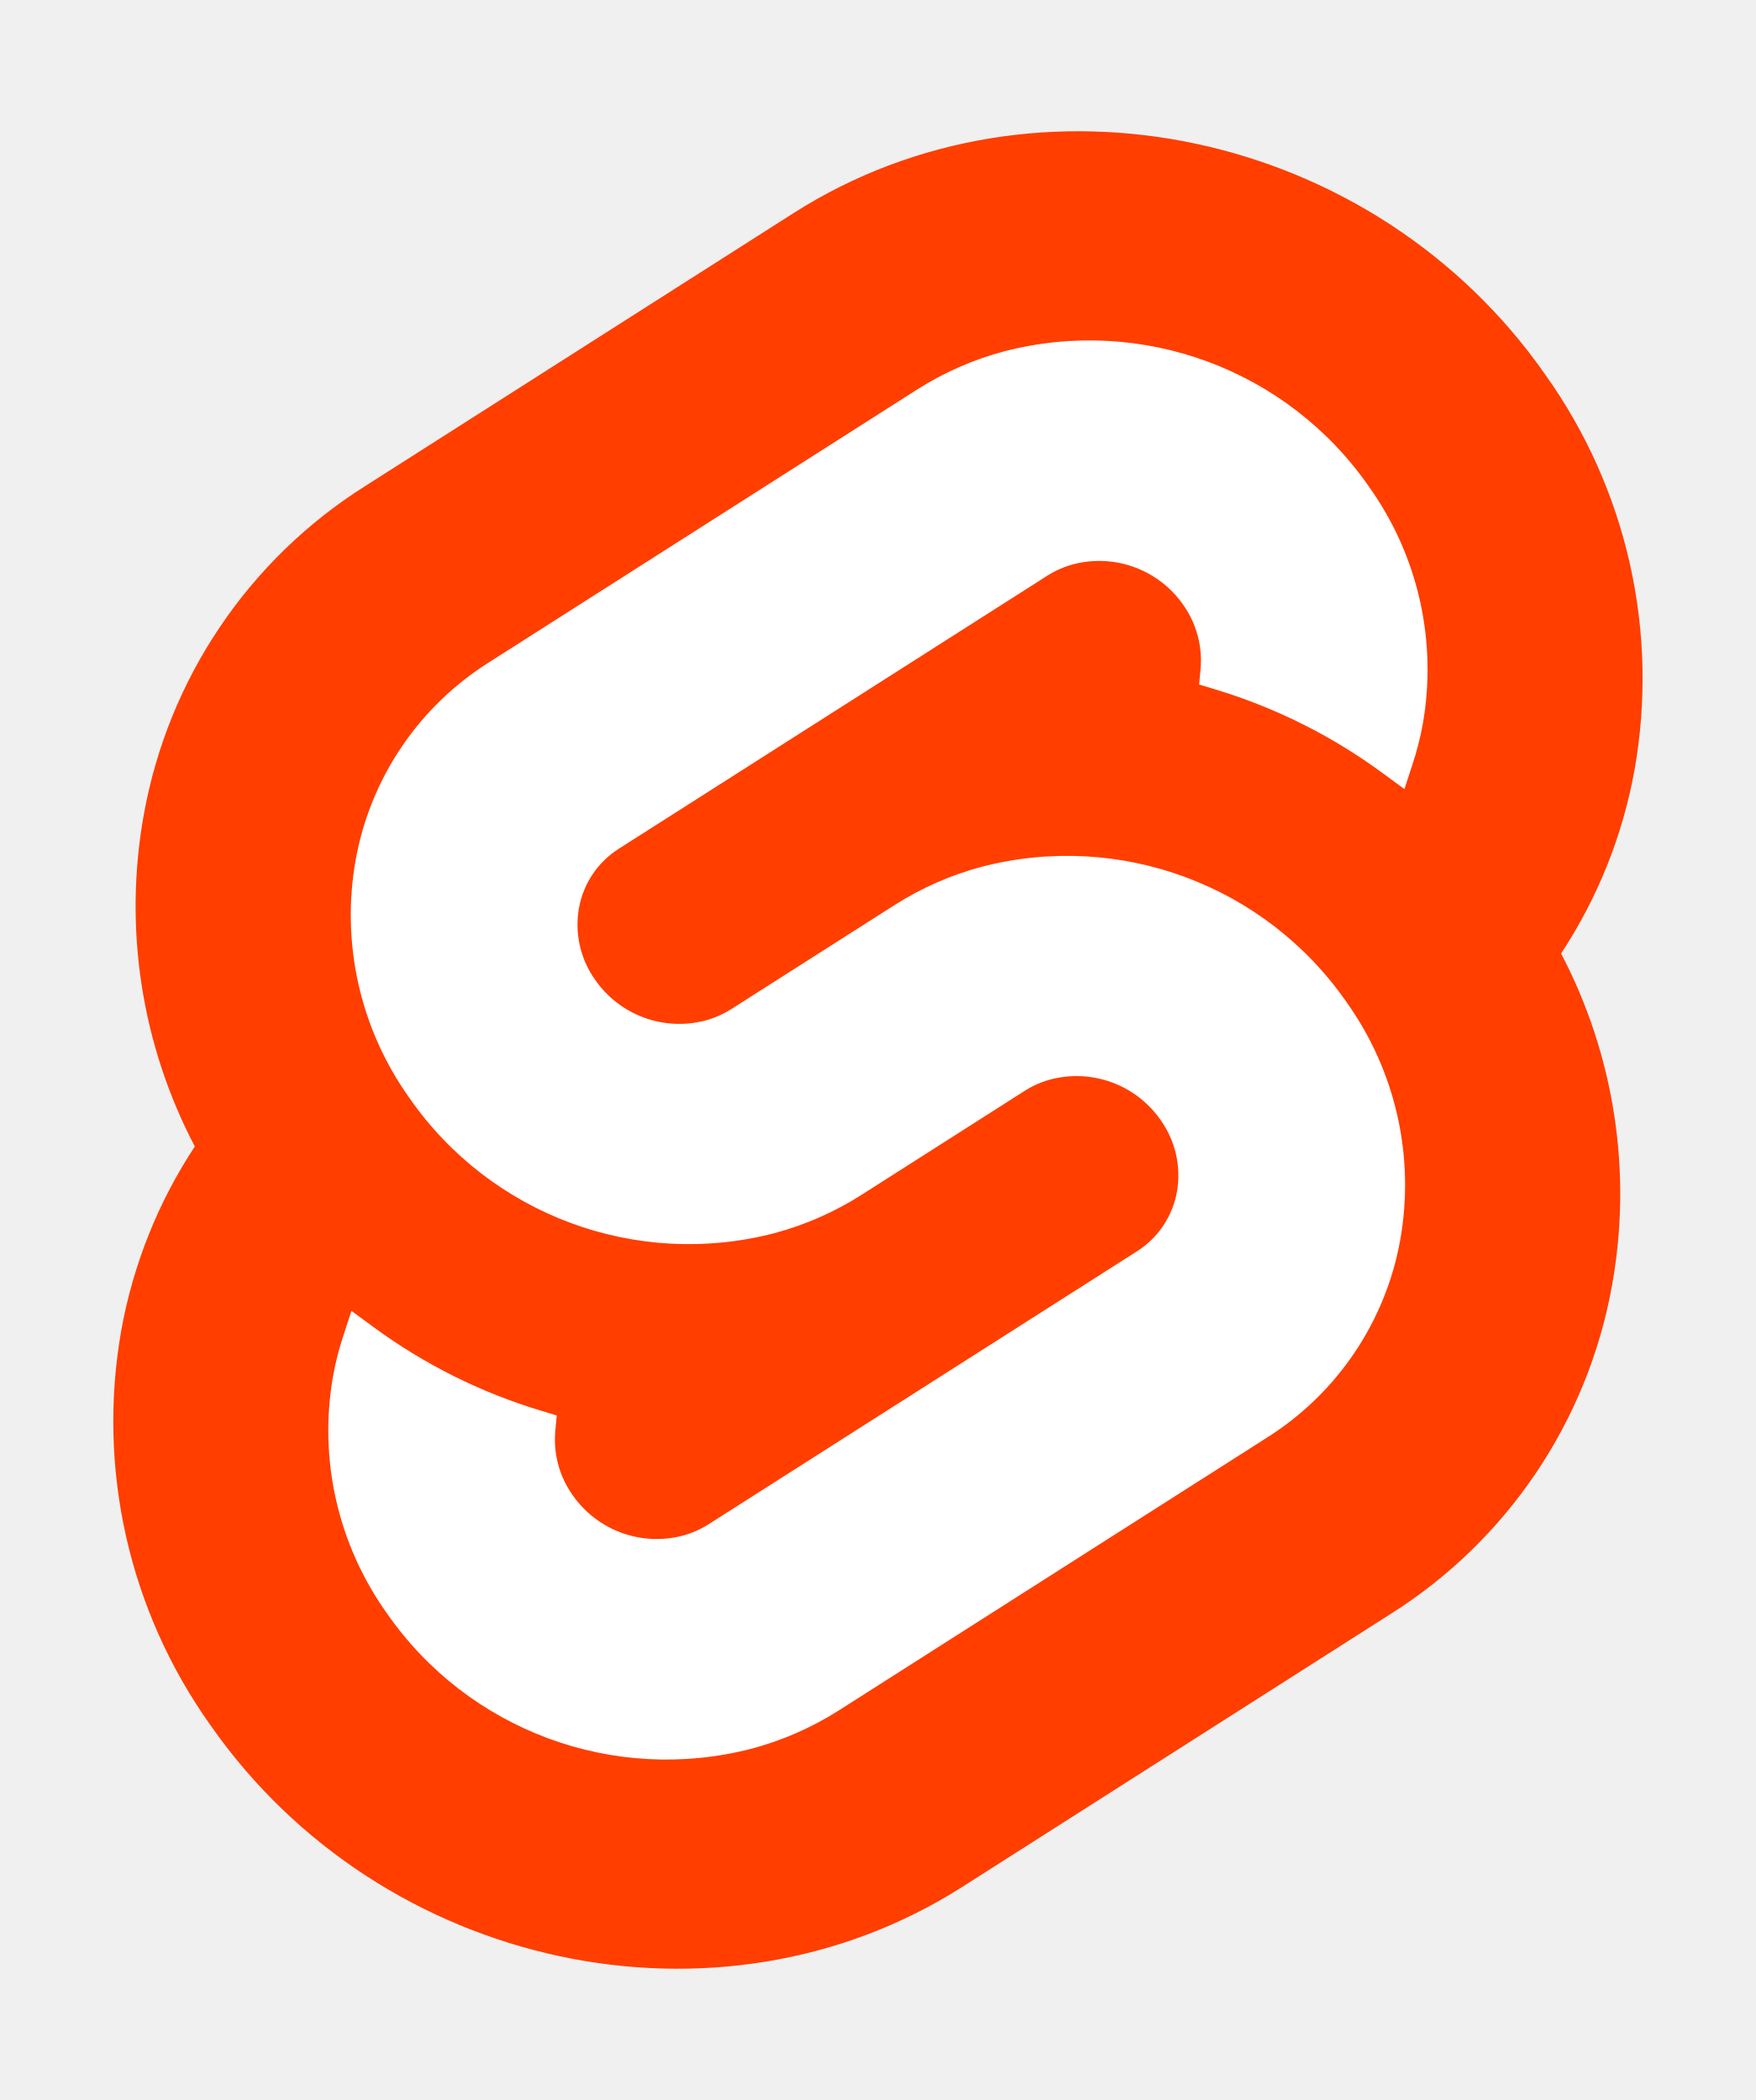
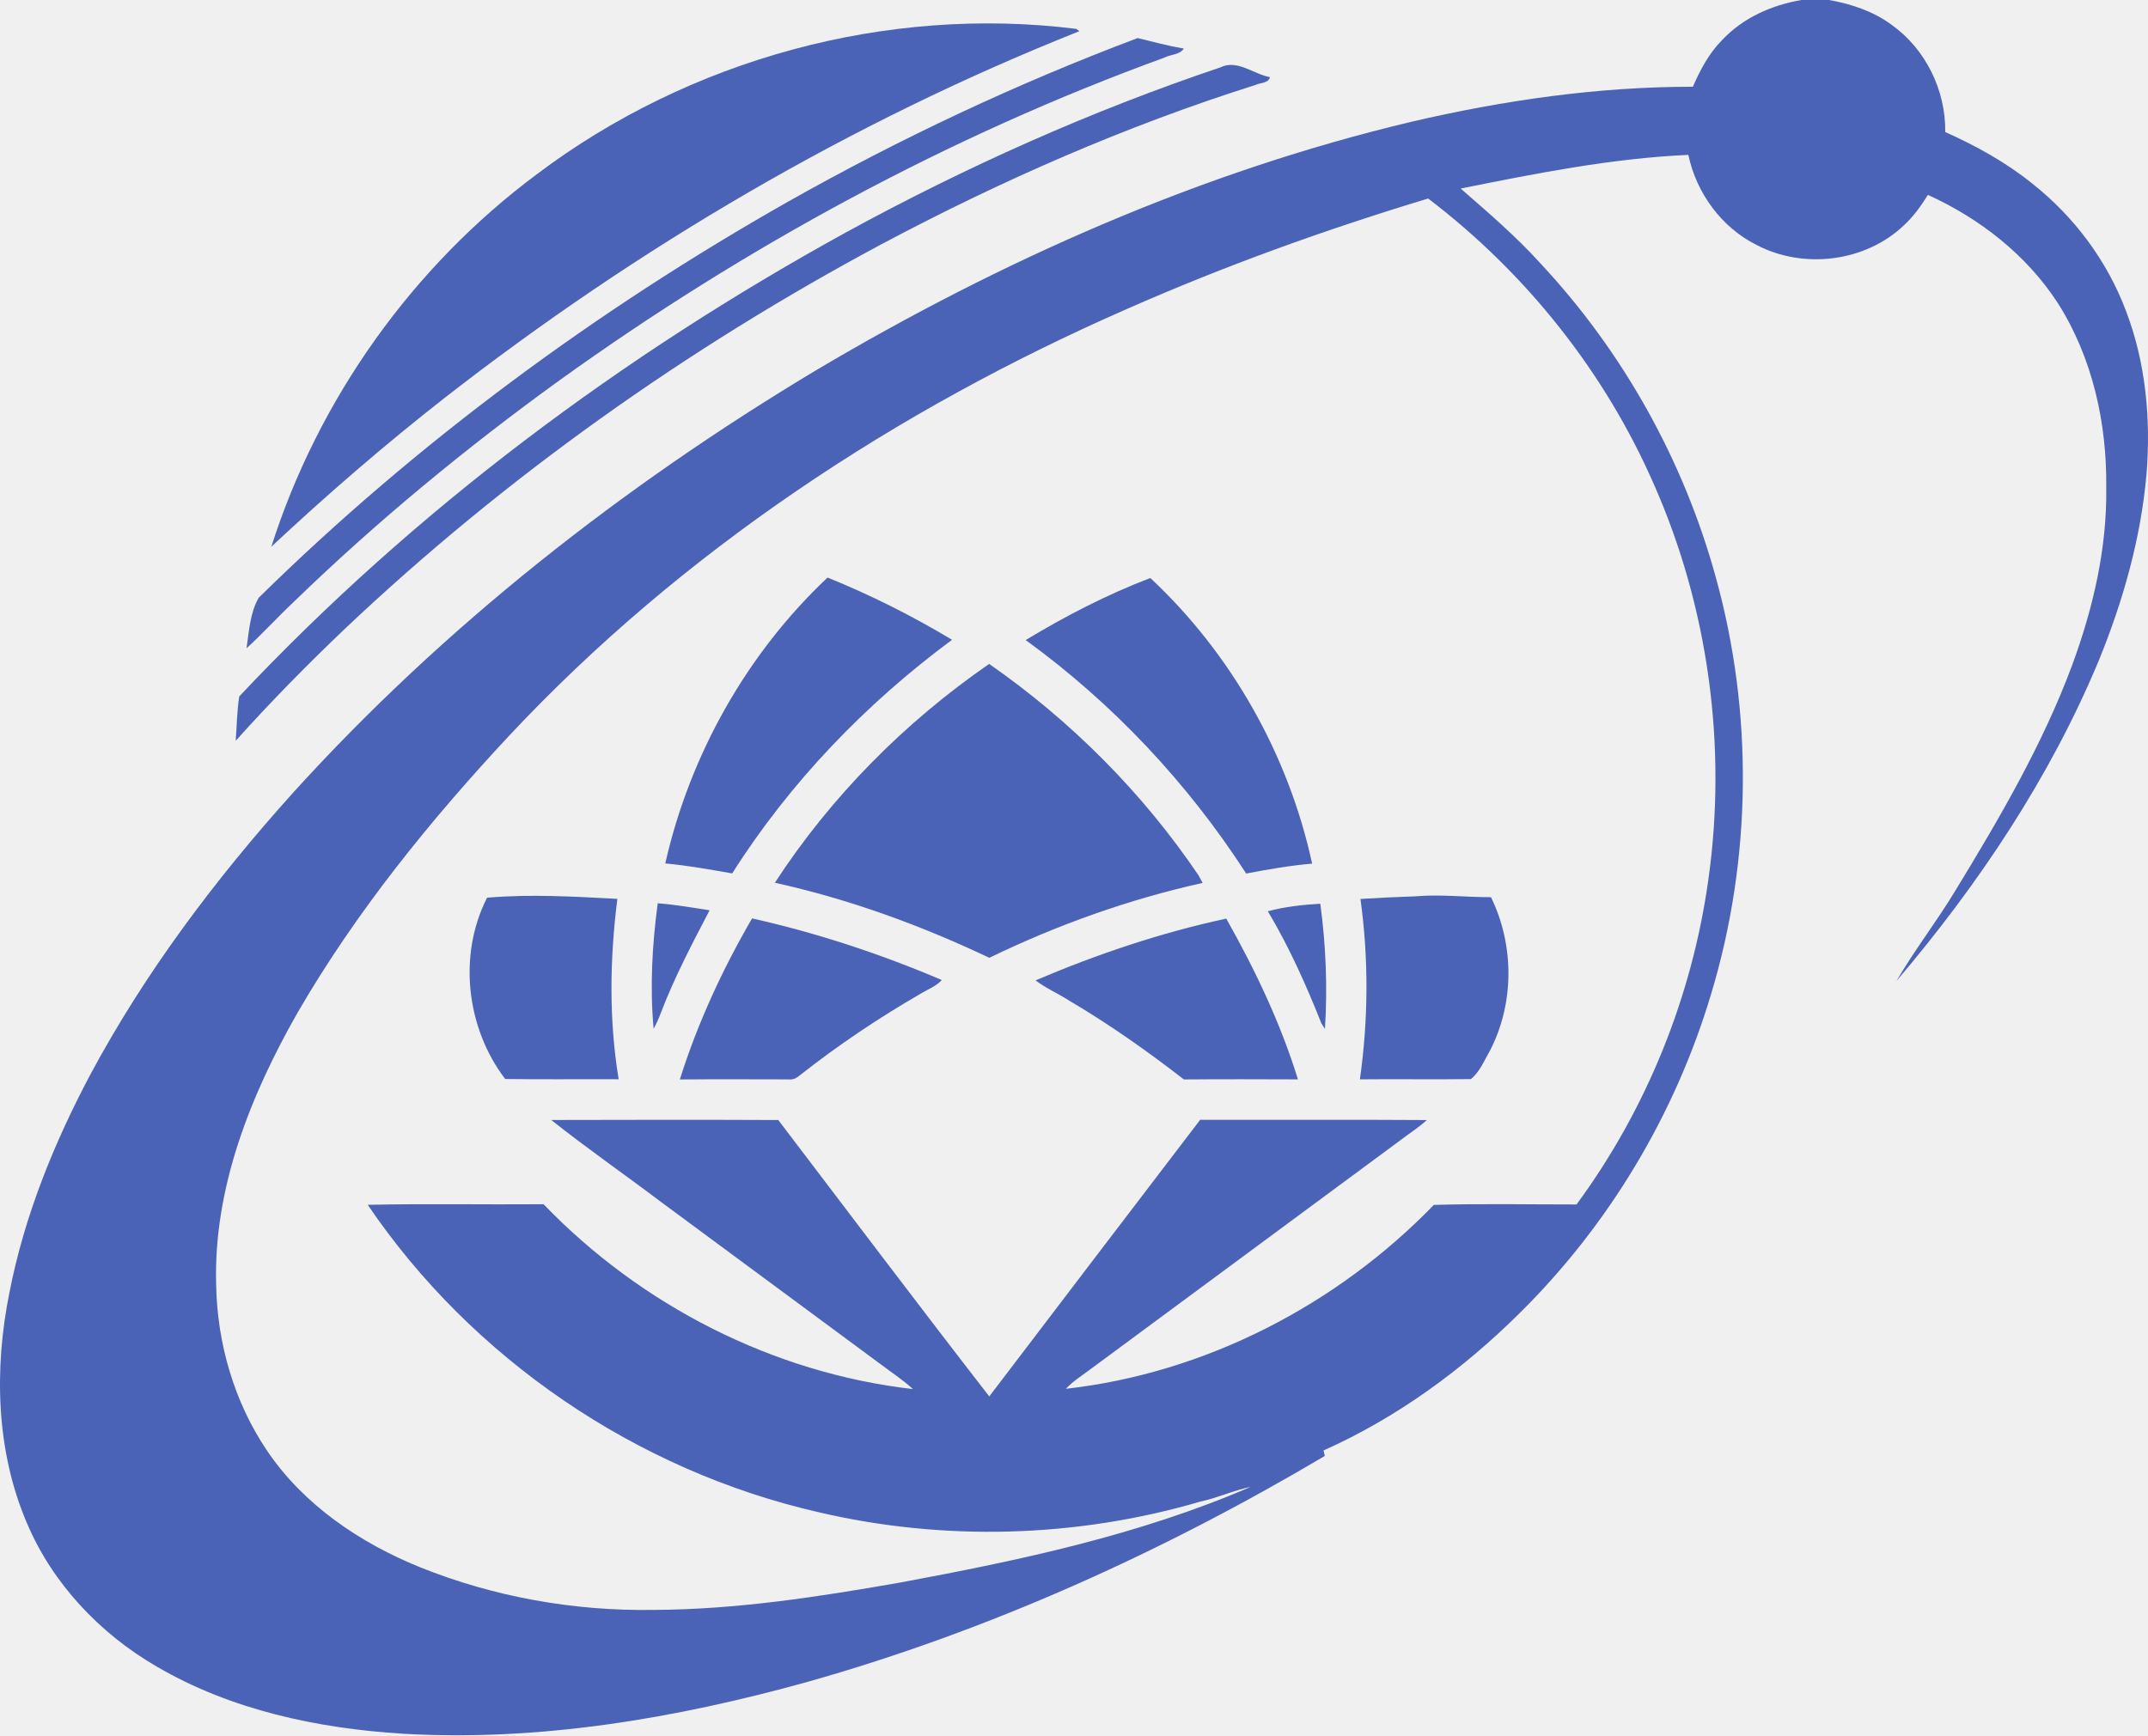
- <svg xmlns="http://www.w3.org/2000/svg" width="107" height="128" viewBox="0 0 107 128">
-   <path d="M94.157 22.819c-10.4-14.885-30.94-19.297-45.792-9.835L22.282 29.608A29.92 29.92 0 0 0 8.764 49.65a31.5 31.5 0 0 0 3.108 20.231 30 30 0 0 0-4.477 11.183 31.9 31.9 0 0 0 5.448 24.116c10.402 14.887 30.942 19.297 45.791 9.835l26.083-16.624A29.92 29.92 0 0 0 98.235 78.35a31.53 31.53 0 0 0-3.105-20.232 30 30 0 0 0 4.474-11.182 31.88 31.88 0 0 0-5.447-24.116" style="fill:#ff3e00" />
-   <path d="M45.817 106.582a20.72 20.72 0 0 1-22.237-8.243 19.17 19.17 0 0 1-3.277-14.503 18 18 0 0 1 .624-2.435l.49-1.498 1.337.981a33.6 33.6 0 0 0 10.203 5.098l.97.294-.09.968a5.85 5.85 0 0 0 1.052 3.878 6.24 6.24 0 0 0 6.695 2.485 5.8 5.8 0 0 0 1.603-.704L69.27 76.28a5.43 5.43 0 0 0 2.45-3.631 5.8 5.8 0 0 0-.987-4.371 6.24 6.24 0 0 0-6.698-2.487 5.7 5.7 0 0 0-1.6.704l-9.953 6.345a19 19 0 0 1-5.296 2.326 20.72 20.72 0 0 1-22.237-8.243 19.17 19.17 0 0 1-3.277-14.502 17.99 17.99 0 0 1 8.13-12.052l26.081-16.623a19 19 0 0 1 5.3-2.329 20.72 20.72 0 0 1 22.237 8.243 19.17 19.17 0 0 1 3.277 14.503 18 18 0 0 1-.624 2.435l-.49 1.498-1.337-.98a33.6 33.6 0 0 0-10.203-5.1l-.97-.294.09-.968a5.86 5.86 0 0 0-1.052-3.878 6.24 6.24 0 0 0-6.696-2.485 5.8 5.8 0 0 0-1.602.704L37.73 51.72a5.42 5.42 0 0 0-2.449 3.63 5.79 5.79 0 0 0 .986 4.372 6.24 6.24 0 0 0 6.698 2.486 5.8 5.8 0 0 0 1.602-.704l9.952-6.342a19 19 0 0 1 5.295-2.328 20.72 20.72 0 0 1 22.237 8.242 19.17 19.17 0 0 1 3.277 14.503 18 18 0 0 1-8.13 12.053l-26.081 16.622a19 19 0 0 1-5.3 2.328" style="fill:#fff" />
+ <svg xmlns="http://www.w3.org/2000/svg" version="1.1" id="svg2" width="868.827" height="702.067" viewBox="0 0 868.827 702.067">
+   <defs id="defs6" />
+   <g id="g8" transform="matrix(1.333333,0,0,-1.333333,0,702.0667)">
+     <g id="g10" transform="scale(0.1)">
+       <path d="m 3419.48,4328.32 c -699.8,-306.4 -1351.4,-736 -1875,-1295.3 -240,-257.5 -463.5,-533.3 -640.699,-838.4 -143.601,-251.9 -256.902,-534.4 -248.004,-829.1 3.301,-177.1 54.907,-354.7 154.403,-502 111.199,-164.801 282.5,-280.098 464.7,-353.899 223.9,-89.902 466,-133 707.1,-129.199 251.8,1 501.6,39.699 749.1,83.098 361.1,67.101 724.3,143.8 1062.8,290.199 -51.7,-10.5 -100,-33.5 -151.7,-44.399 -375.5,-110.3 -779.4,-121.601 -1160.5,-32.101 -550.3,126.203 -1049.1,464.801 -1366.1,932.401 177.7,3.9 355.7,0.3 533.4,1.8 295.2,-306.9 696.6,-512.5 1120.5,-560.9 -32.1,29.5 -68.9,53.1 -103.4,79.4 -220.1,162.8 -440.2,325.5 -660.4,488.1 -110.7,83.6 -224.9,162.8 -333.4,249 229.5,0.6 459.2,0.9 688.7,-0.1 213,-279.8 424.6,-560.9 640.1,-838.7 213.2,279.8 426,560 639.8,839.4 229.2,-0.7 458.4,0.8 687.6,-0.8 -24,-22.3 -52.1,-39.5 -77.9,-59.5 -316,-233.6 -632.1,-467.1 -948.1,-700.7 -23.7,-17.5 -48.8,-33.6 -69,-55.3 422.2,47.6 821.3,253.6 1116.2,558 143.9,4.3 288.6,1.3 432.9,1.4 212.4,288.4 350.5,630.9 399.9,985.5 57.1,404.6 0.3,824.7 -164.8,1198.7 -149.1,341.8 -388.7,642.4 -685.2,868.2 -310.4,-93.8 -616.1,-203.9 -913,-334.8 z m 2045.8,937.2 h 83.7 c 66.8,-12.1 133.1,-33.8 188.3,-74.5 103.9,-73.2 165.7,-199.5 163.8,-326.2 93.4,-41.7 183.6,-91.6 263.5,-155.9 127.2,-100.2 227.5,-234.6 284.6,-386.3 60.5,-157.7 76.1,-329.7 62.4,-497.1 -17.3,-194.4 -71,-384.1 -144.7,-564.4 -148.1,-355.8 -365,-679.8 -613.9,-972.6 55.4,95.2 123.5,182.3 180.2,276.8 133.7,219.2 264.3,442.6 353.8,684.2 62.8,171.2 105.1,352.4 102.5,535.6 2.5,195.1 -41.3,394.7 -146.8,560.6 -94.5,145.9 -236.8,257 -394.1,328.4 -20.9,-33.2 -43.7,-65.7 -72.8,-92.3 -117.1,-111.6 -305.3,-134.4 -447.6,-59.3 -106.1,53.2 -182,157.4 -206.4,273 -233,-10.4 -462.6,-56.4 -690.7,-102.1 83.3,-72.8 167.9,-144.9 242.2,-227.3 250.4,-268 434.1,-597.4 531.4,-951 114.7,-412.5 109.7,-857.3 -14.2,-1267.1 -109.1,-364.8 -310.9,-701.5 -582.2,-968.7 -172.2,-170.7 -371.4,-316 -593.2,-415.101 1,-4.199 3,-12.5 3.9,-16.598 -492.7,-292 -1019.4,-530.5 -1571.3,-686.199 C 2049.78,51.219 1635.88,-19.379 1221.88,4.719 963.184,20.82 700.777,76.519 475.082,208.719 302.98,308.52 158.98,460.422 81.281,644.719 -12.52,864.422 -18.121,1112.92 28.879,1344.62 c 45.102,231.2 134.601,451.6 244.5,659.1 166.402,310.6 379.703,594 614.898,855.5 458.803,506.3 1002.303,932 1587.503,1282.9 562.8,333.7 1168.6,602.7 1806.8,754.1 279.5,65.1 565.6,106.3 852.9,106.1 22.4,51.3 49,101.7 88.8,141.7 63.1,67.4 150.9,106.4 241,121.5" style="fill:#4b63b7;fill-opacity:1;fill-rule:nonzero;stroke:none" id="path12" />
+       <path d="m 1629.88,4737.82 c 462.2,348.1 1060.4,511.9 1635.1,440.1 2.4,-1.8 7.3,-5.2 9.7,-7 -691.5,-274.9 -1339.4,-655.7 -1926,-1112.9 -181.9,-142.4 -356.797,-293.6 -525.598,-451.5 142.898,448.7 428.798,850.4 806.798,1131.3" style="fill:#4b63b7;fill-opacity:1;fill-rule:nonzero;stroke:none" id="path14" />
+       <path d="m 2391.98,4654.32 c 339.9,191.7 693.9,358.2 1059.2,495.7 46.5,-11.3 92.9,-23.9 140.2,-31.9 -12.4,-19 -39.8,-17.5 -58.4,-27.2 -653.8,-238 -1270.7,-573.2 -1835.2,-979.1 -284.3,-205.6 -555.8,-429.3 -807.6,-673.6 -48.5,-45.6 -93.102,-95.1 -142.399,-139.9 7.801,51.4 10.699,108.3 37.102,153.5 478.597,470.5 1023.597,871.9 1607.097,1202.5" style="fill:#4b63b7;fill-opacity:1;fill-rule:nonzero;stroke:none" id="path16" />
+       <path d="m 2566.18,4560.32 c 363.3,198.6 742.8,368.3 1135.3,500.5 51.6,25.6 100.7,-20 151.1,-29.5 -4.9,-18.8 -28.6,-16.4 -43.1,-23.3 -393.6,-124.4 -773.2,-290.7 -1137.3,-484.6 -588.8,-315.4 -1138.8,-705.3 -1624.4,-1164.5 -115.1,-109.6 -226.702,-223 -332.8,-341.4 3.598,45.1 3.598,90.3 11,135 531.6,565.2 1161.3,1034.3 1840.2,1407.8" style="fill:#4b63b7;fill-opacity:1;fill-rule:nonzero;stroke:none" id="path18" />
+       <path d="m 3111.48,3323.32 c 120.6,72.8 246.5,138 378.1,188.3 246.2,-229.8 419.7,-537.6 490.9,-866.7 -67.2,-5.8 -133.8,-17.4 -200,-30.1 -177.3,274.5 -404.4,516.4 -669,708.5" style="fill:#4b63b7;fill-opacity:1;fill-rule:nonzero;stroke:none" id="path20" />
+       <path d="m 2018.18,2645.52 c 74.6,329.1 246.6,635.8 492.3,867.5 130.7,-52.9 256.9,-116.3 377.7,-188.9 -262.2,-194.1 -492.1,-432.9 -667,-708.9 -67.4,11.8 -134.8,23.9 -203,30.3" style="fill:#4b63b7;fill-opacity:1;fill-rule:nonzero;stroke:none" id="path22" />
+       <path d="m 2350.68,2586.92 c 169.9,261.3 393.8,486.9 650,664 248.4,-172.8 465.6,-390.7 635.2,-641.5 3.1,-5.7 9.4,-17.2 12.5,-23 -223.6,-49.7 -441.2,-127.3 -647.2,-227.3 -207.9,98.8 -425.6,178.1 -650.5,227.8" style="fill:#4b63b7;fill-opacity:1;fill-rule:nonzero;stroke:none" id="path24" />
+       <path d="m 1477.58,2541.52 c 131.6,11.4 263.7,3.4 395.3,-3.5 -23,-181.5 -26,-366.6 3.9,-547.4 -114.8,0.7 -229.5,-1 -344.3,0.8 -117.8,154.7 -143.7,375.7 -54.9,550.1" style="fill:#4b63b7;fill-opacity:1;fill-rule:nonzero;stroke:none" id="path26" />
+       <path d="m 4127.08,2537.72 c 55,3.5 110.1,6.1 165.2,7.9 76.9,6.8 153.8,-2.7 230.8,-2.5 70.8,-145 71.2,-321.4 -2.8,-465.1 -17.4,-29.8 -31,-65.2 -58.3,-86.9 -112.2,-1.5 -224.4,0.4 -336.6,-0.8 25.7,181.3 26.9,365.9 1.7,547.4" style="fill:#4b63b7;fill-opacity:1;fill-rule:nonzero;stroke:none" id="path28" />
+       <path d="m 1995.28,2524.62 c 52.8,-4 105.1,-13.2 157.4,-21.2 -53.1,-101.5 -106.4,-203.2 -147.5,-310.2 -6.3,-17.1 -13.7,-33.6 -22.3,-49.6 -11.7,126.8 -4.4,254.9 12.4,381" style="fill:#4b63b7;fill-opacity:1;fill-rule:nonzero;stroke:none" id="path30" />
+       <path d="m 3846.18,2500.32 c 51.7,14.3 105.7,19.6 159.1,23.1 17,-125.9 22.1,-253.3 14.1,-380.2 -2.7,4.2 -8.1,12.7 -10.8,17 -46.4,116.8 -97.9,232.1 -162.4,340.1" style="fill:#4b63b7;fill-opacity:1;fill-rule:nonzero;stroke:none" id="path32" />
+       <path d="m 2281.48,2478.72 c 197.2,-44.2 389.7,-107.8 575.6,-187 -16.7,-18.6 -40.8,-27.4 -61.7,-40 -128.9,-74.4 -252.8,-157.5 -369.7,-249.7 -9.2,-8 -20.4,-13.6 -32.9,-11.8 -110.2,0.2 -220.3,0.7 -330.4,-0.2 53.7,170.6 129.3,334 219.1,488.7" style="fill:#4b63b7;fill-opacity:1;fill-rule:nonzero;stroke:none" id="path34" />
+       <path d="m 3141.38,2290.62 c 186.8,79.6 380,144.7 578.6,187.5 87.6,-155.3 164.8,-317.3 217.5,-487.9 -115.3,0.4 -230.7,0.8 -346,-0.2 -110.6,85.7 -225.1,166.6 -345.7,237.8 -34.1,22.1 -71.9,38.3 -104.4,62.8" style="fill:#4b63b7;fill-opacity:1;fill-rule:nonzero;stroke:none" id="path36" />
+     </g>
+   </g>
</svg>
